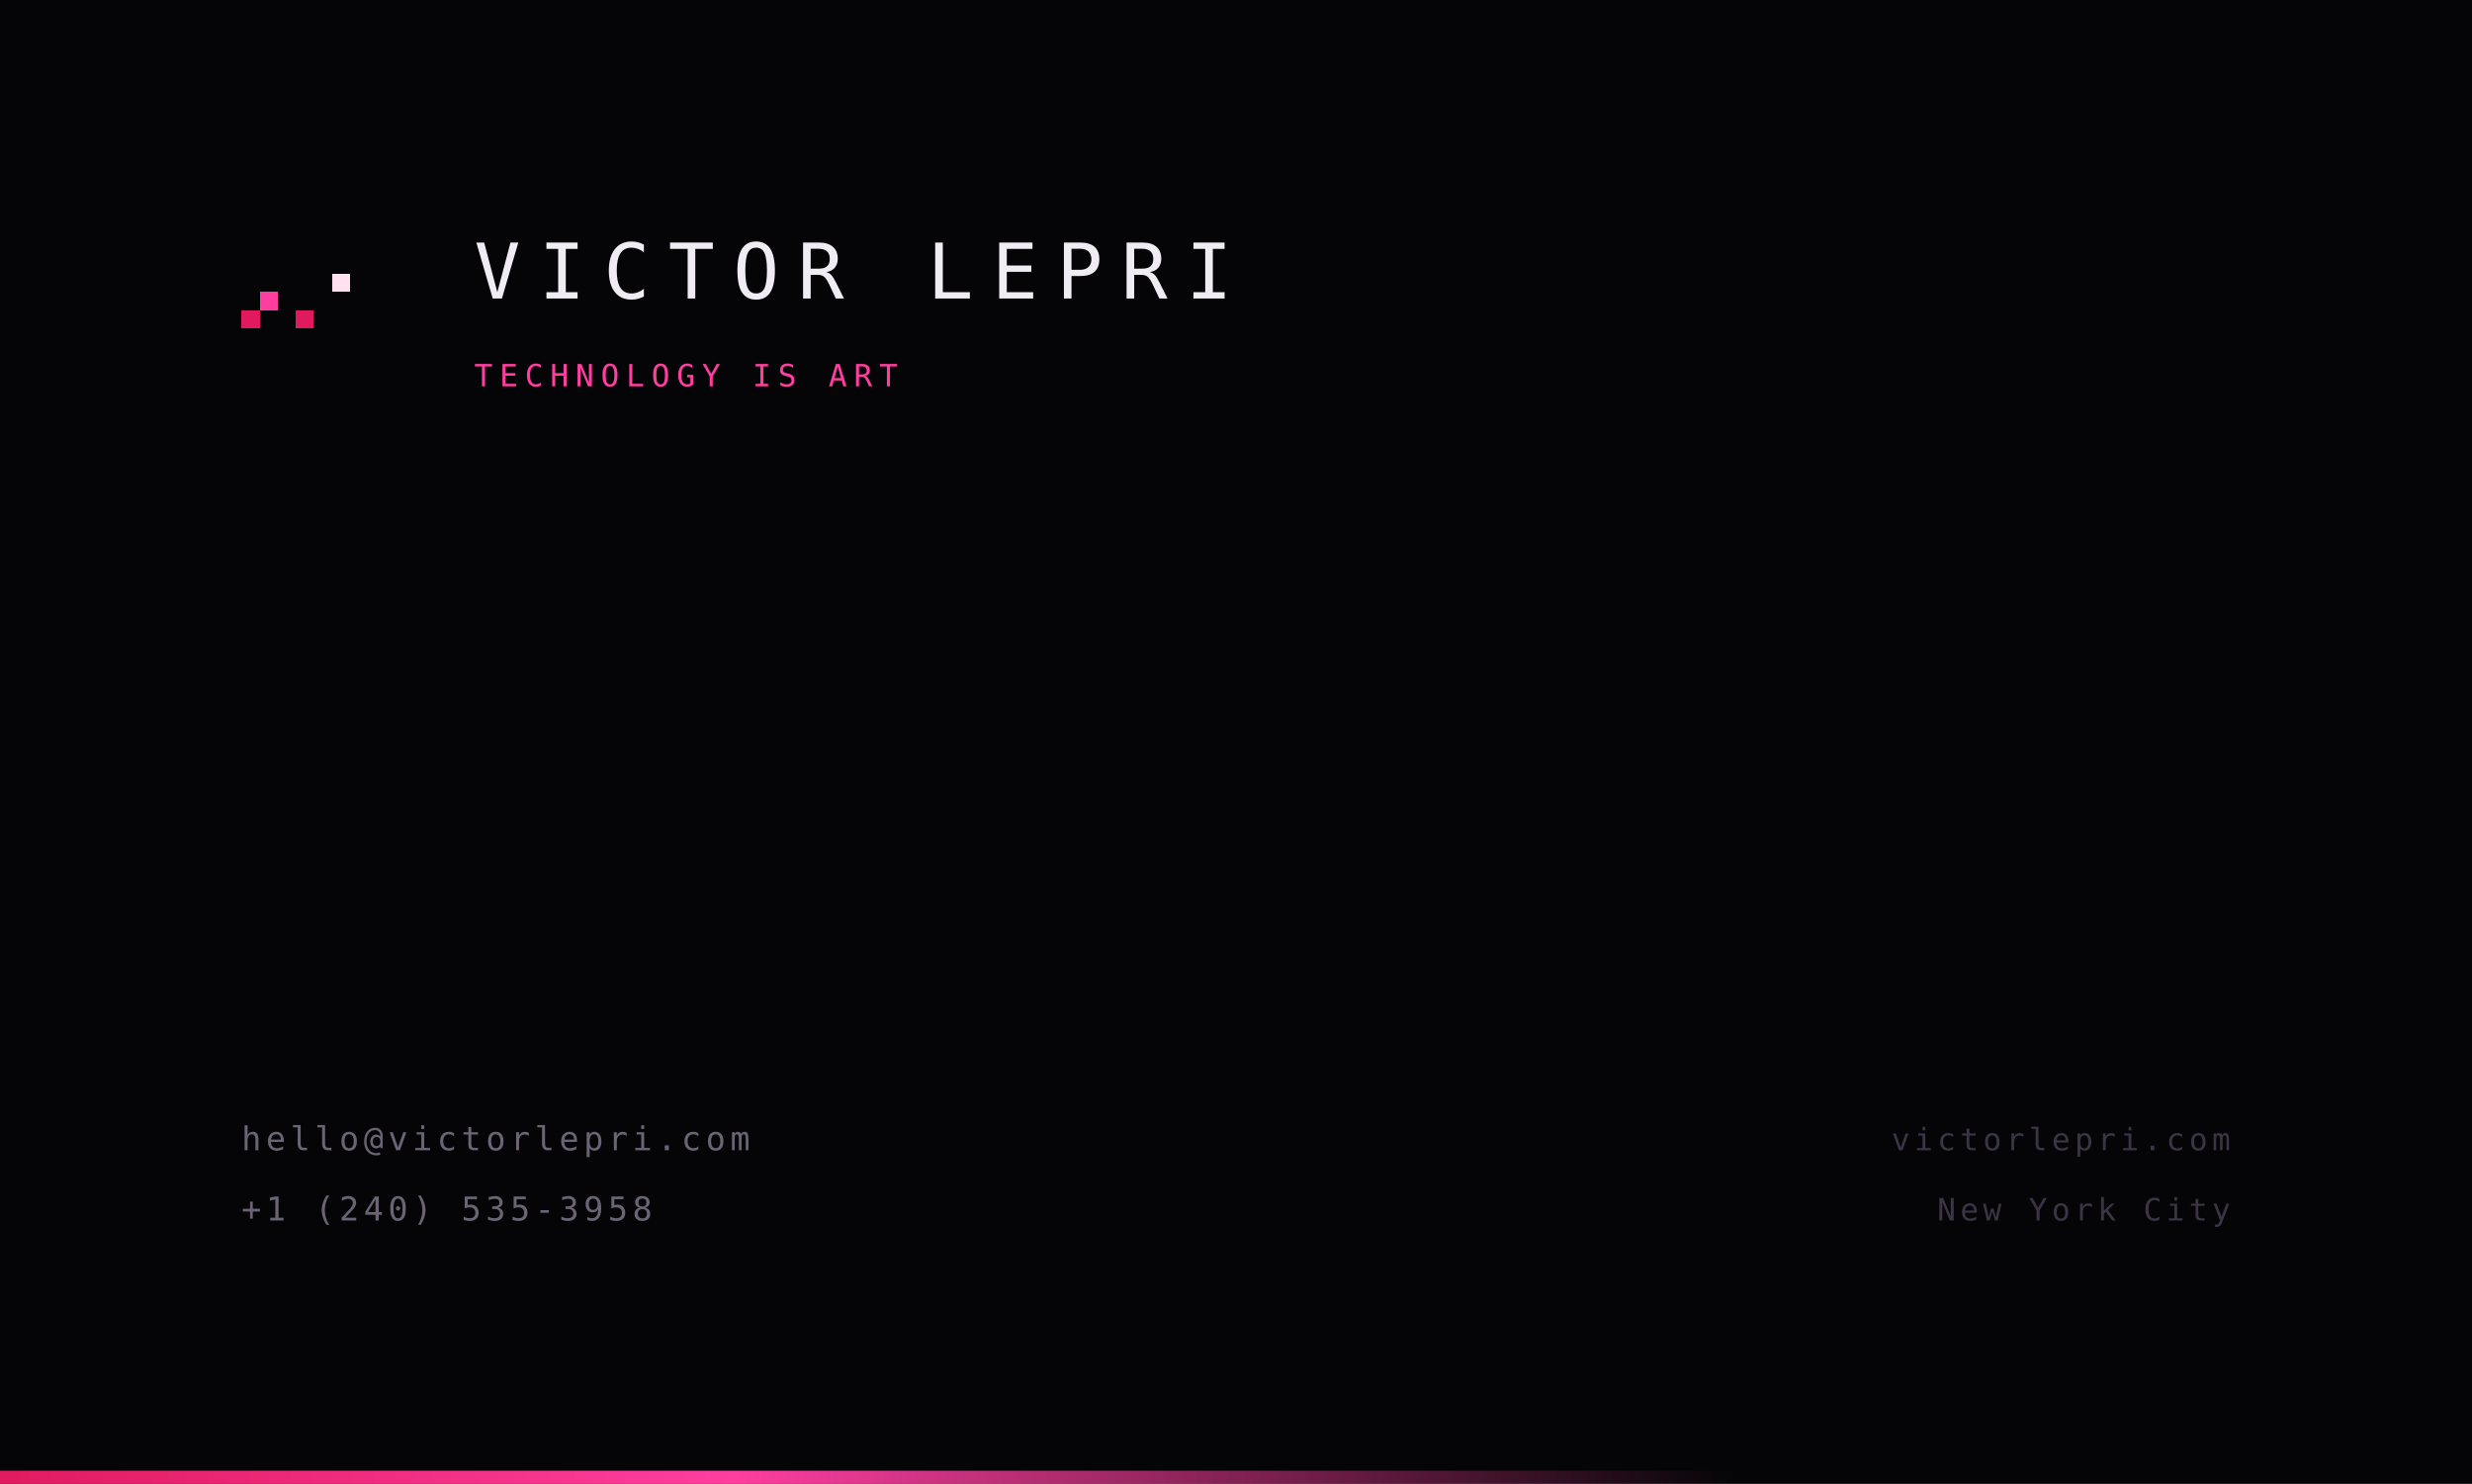
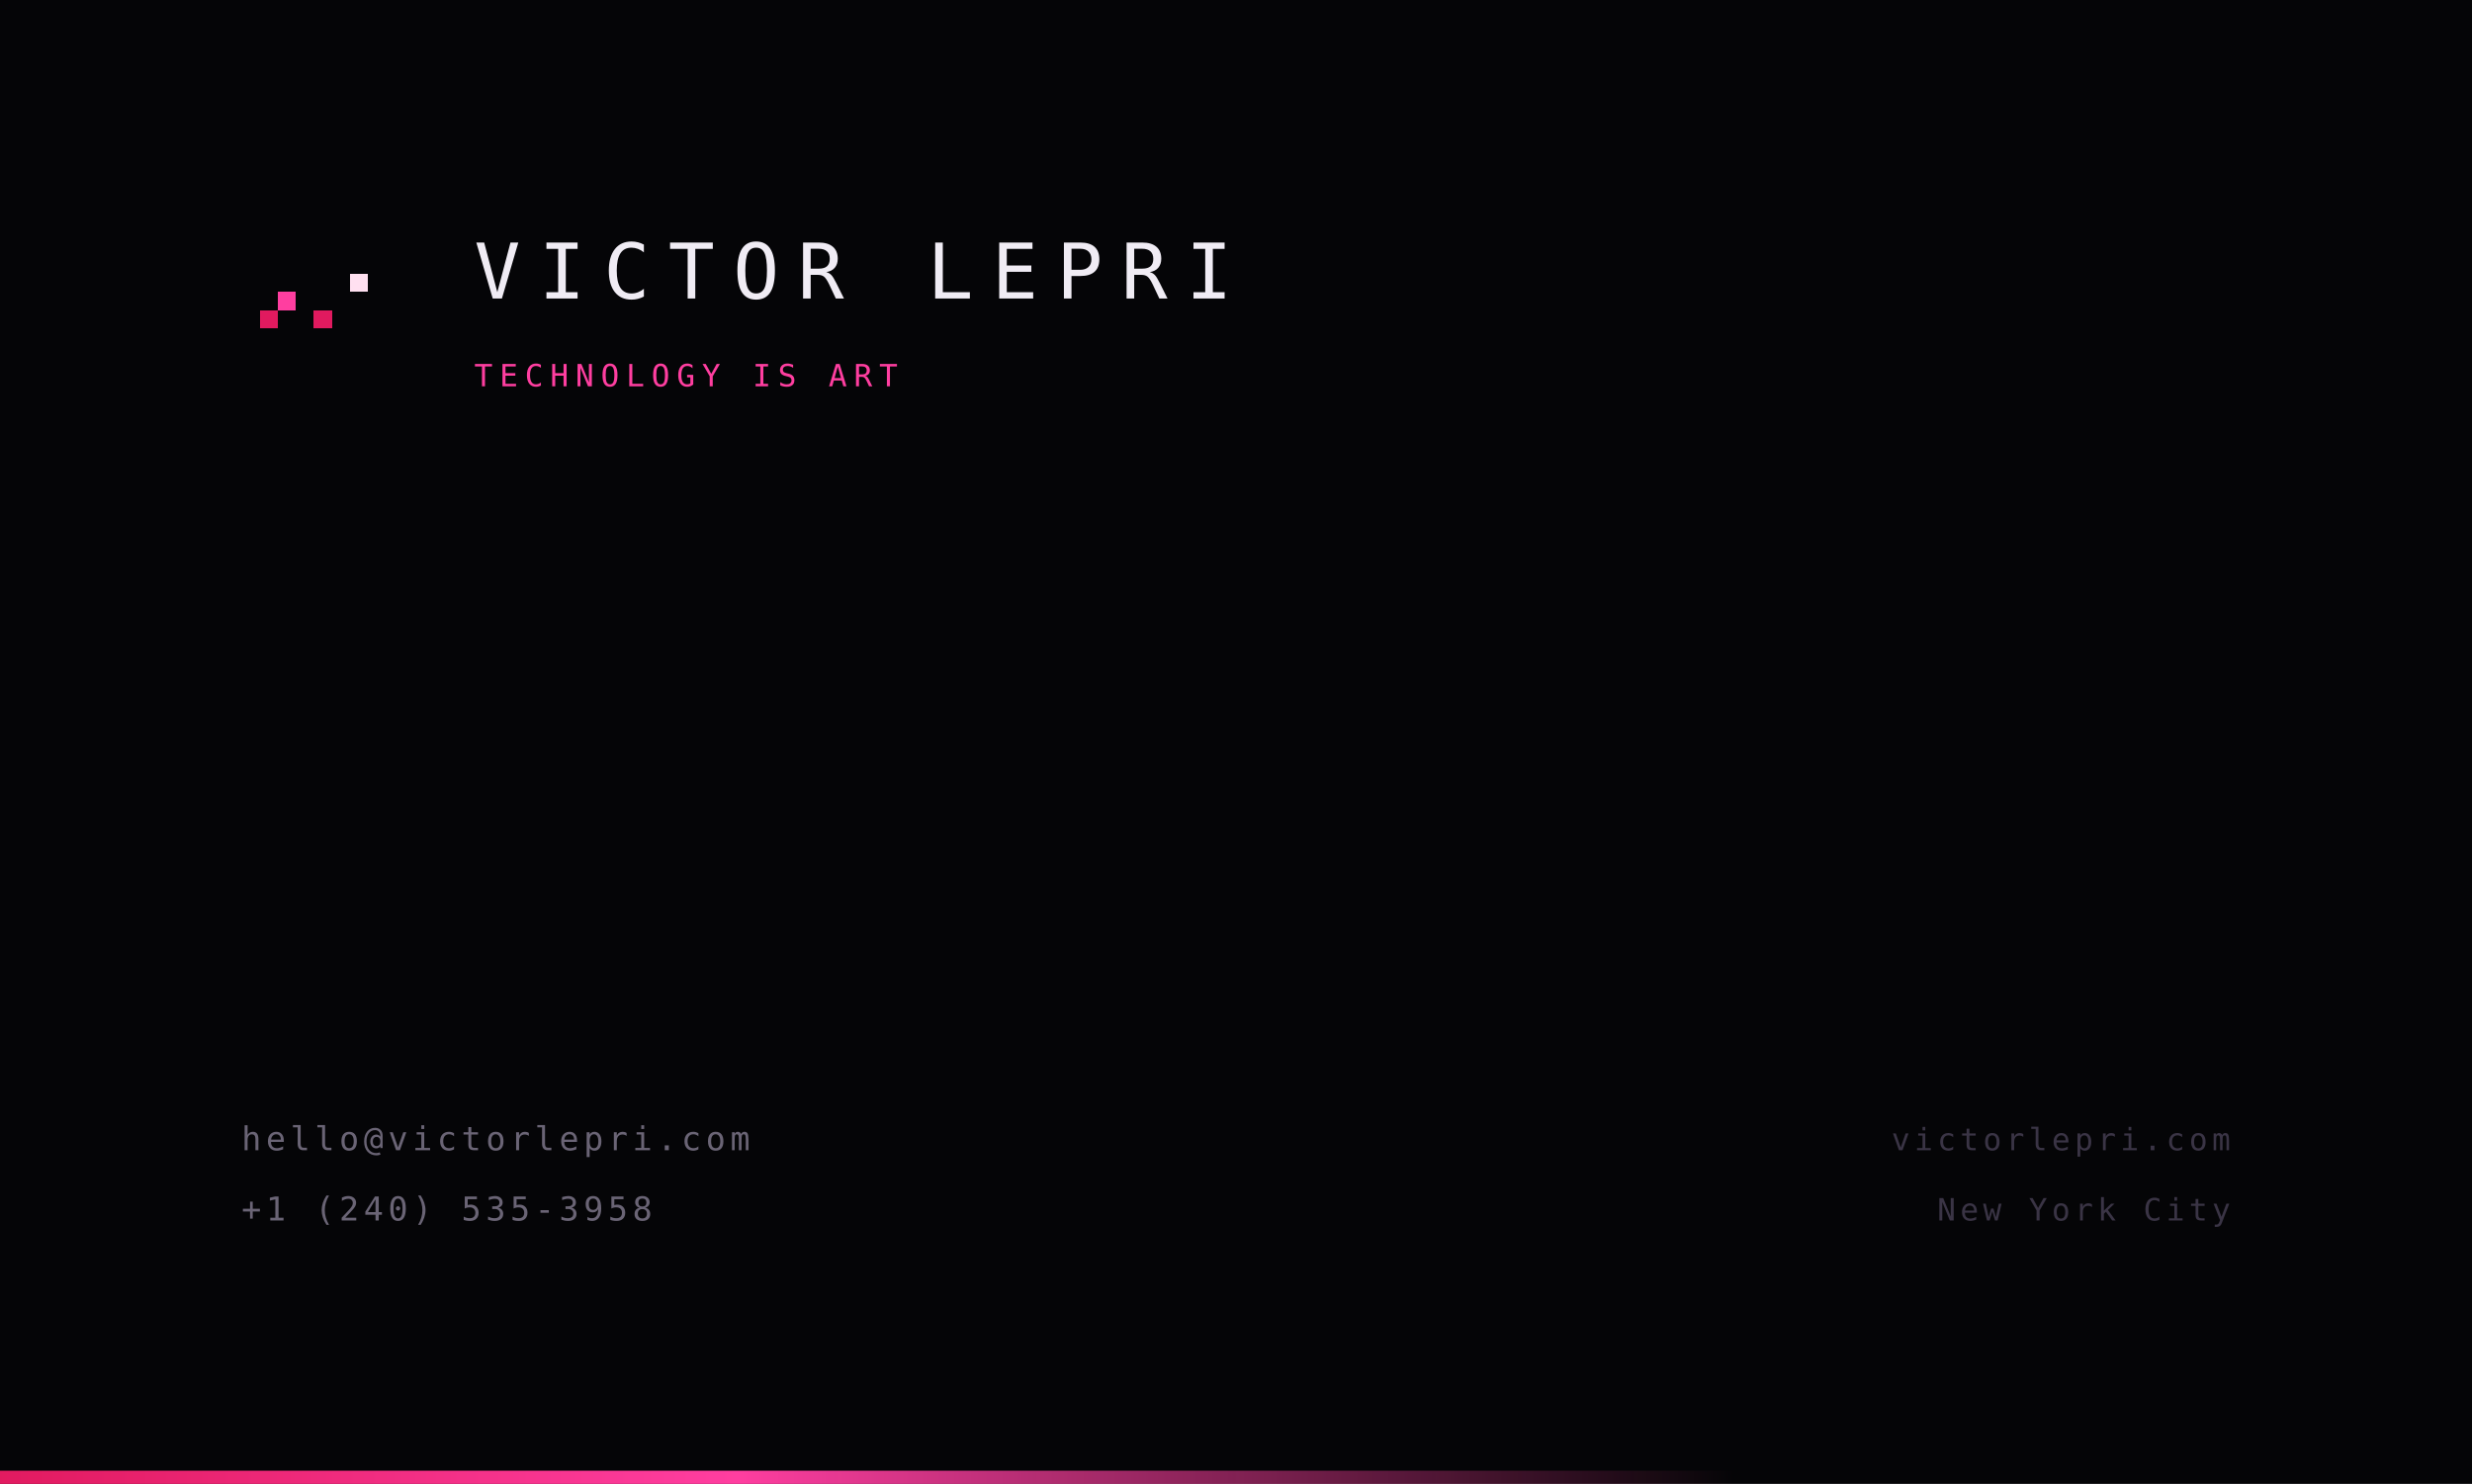
<svg xmlns="http://www.w3.org/2000/svg" width="1126" height="676" viewBox="0 0 1126 676">
  <defs>
    <linearGradient id="rule" x1="0" y1="0" x2="1" y2="0">
      <stop offset="0" stop-color="#e11a5f" />
      <stop offset="0.3" stop-color="#ff3ea0" />
      <stop offset="0.7" stop-color="#ff3ea0" stop-opacity="0" />
    </linearGradient>
  </defs>
  <rect width="1126" height="676" fill="#050507" />
  <g shape-rendering="crispEdges" transform="translate(110,100) scale(8.25)">
-     <rect x="0" y="5" width="1" height="1" fill="#e11a5f" />
-     <rect x="1" y="4" width="1" height="1" fill="#ff3ea0" />
-     <rect x="3" y="5" width="1" height="1" fill="#e11a5f" />
-     <rect x="5" y="3" width="1" height="1" fill="#ffe0f0" />
+     <rect x="1" y="5" width="1" height="1" fill="#e11a5f" />
+     <rect x="2" y="4" width="1" height="1" fill="#ff3ea0" />
+     <rect x="4" y="5" width="1" height="1" fill="#e11a5f" />
+     <rect x="6" y="3" width="1" height="1" fill="#ffe0f0" />
  </g>
  <text x="216" y="136" font-family="Menlo, Consolas, DejaVu Sans Mono, monospace" font-size="35" font-weight="300" letter-spacing="8.4" fill="#f0ecf4">VICTOR LEPRI</text>
  <text x="216" y="176" font-family="Menlo, Consolas, DejaVu Sans Mono, monospace" font-size="14" letter-spacing="3.1" fill="#ff3ea0">TECHNOLOGY IS ART</text>
  <text x="110" y="524" font-family="Menlo, Consolas, DejaVu Sans Mono, monospace" font-size="15" letter-spacing="2.1" fill="#6a6475">hello@victorlepri.com</text>
  <text x="110" y="556" font-family="Menlo, Consolas, DejaVu Sans Mono, monospace" font-size="15" letter-spacing="2.1" fill="#6a6475">+1 (240) 535-3958</text>
  <text x="1016" y="524" font-family="Menlo, Consolas, DejaVu Sans Mono, monospace" font-size="14" letter-spacing="2" fill="#3a3445" text-anchor="end">victorlepri.com</text>
  <text x="1016" y="556" font-family="Menlo, Consolas, DejaVu Sans Mono, monospace" font-size="14" letter-spacing="2" fill="#3a3445" text-anchor="end">New York City</text>
  <rect x="0" y="670" width="1126" height="6" fill="url(#rule)" />
</svg>
